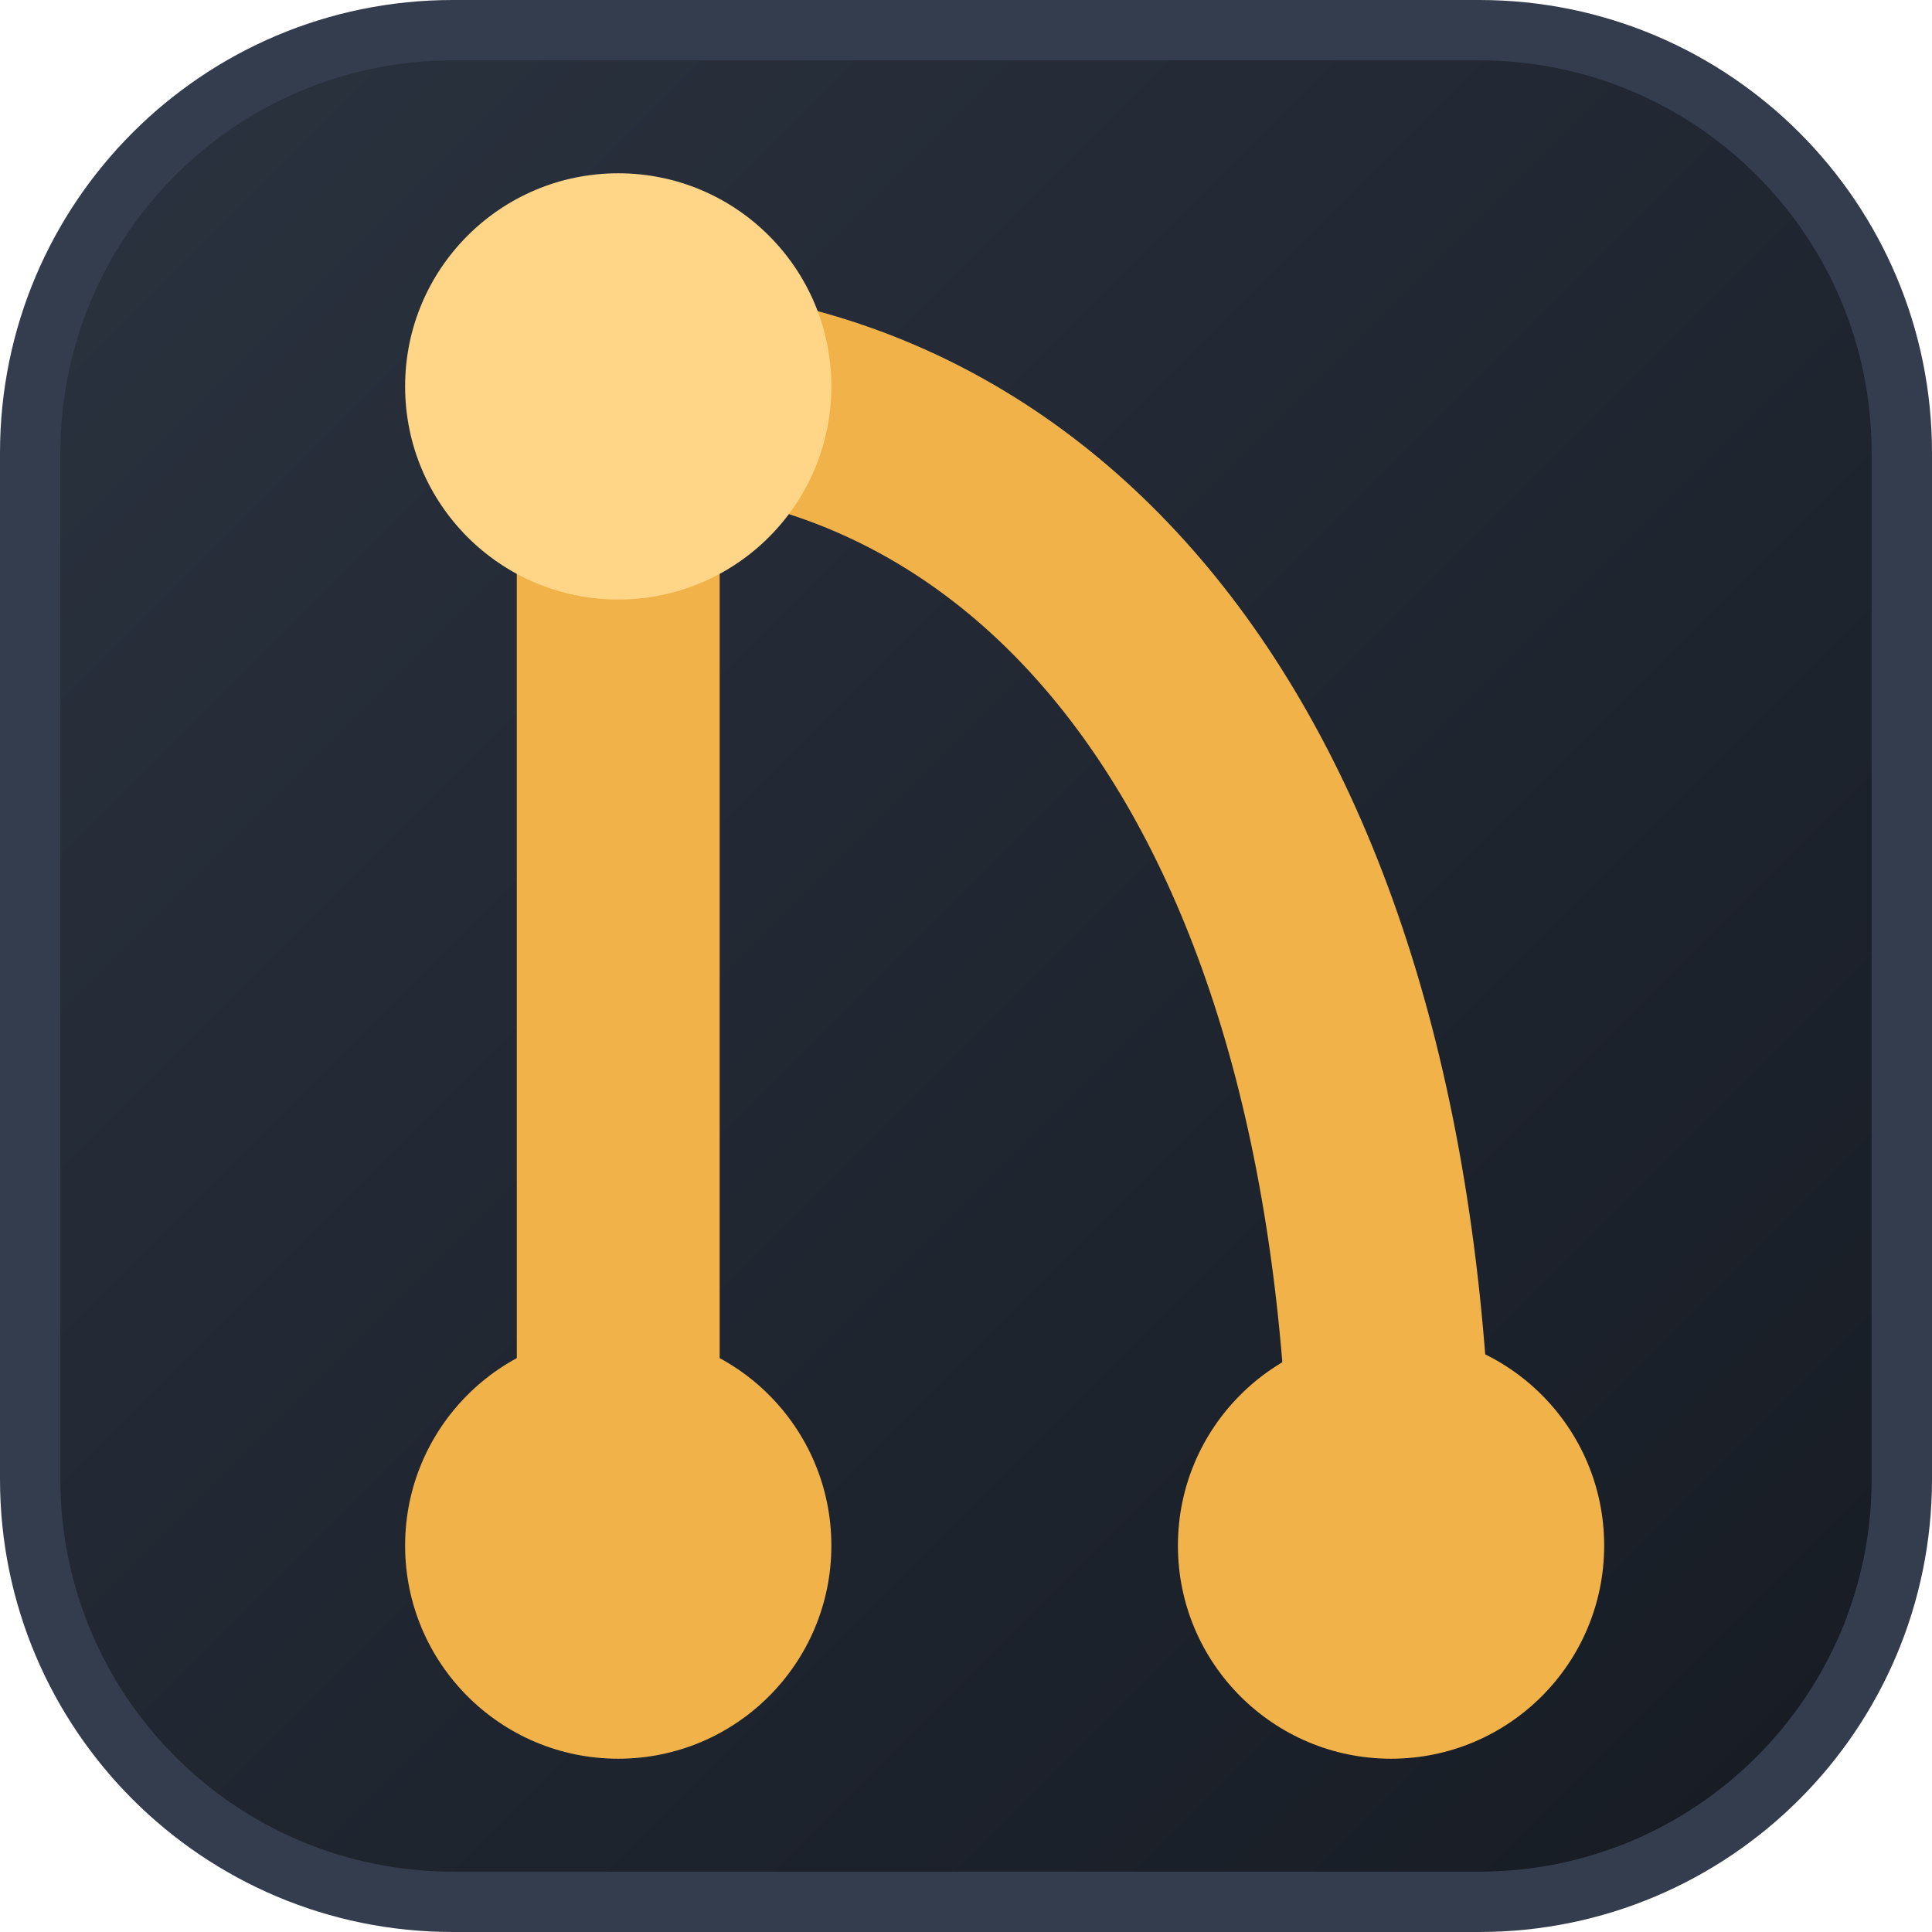
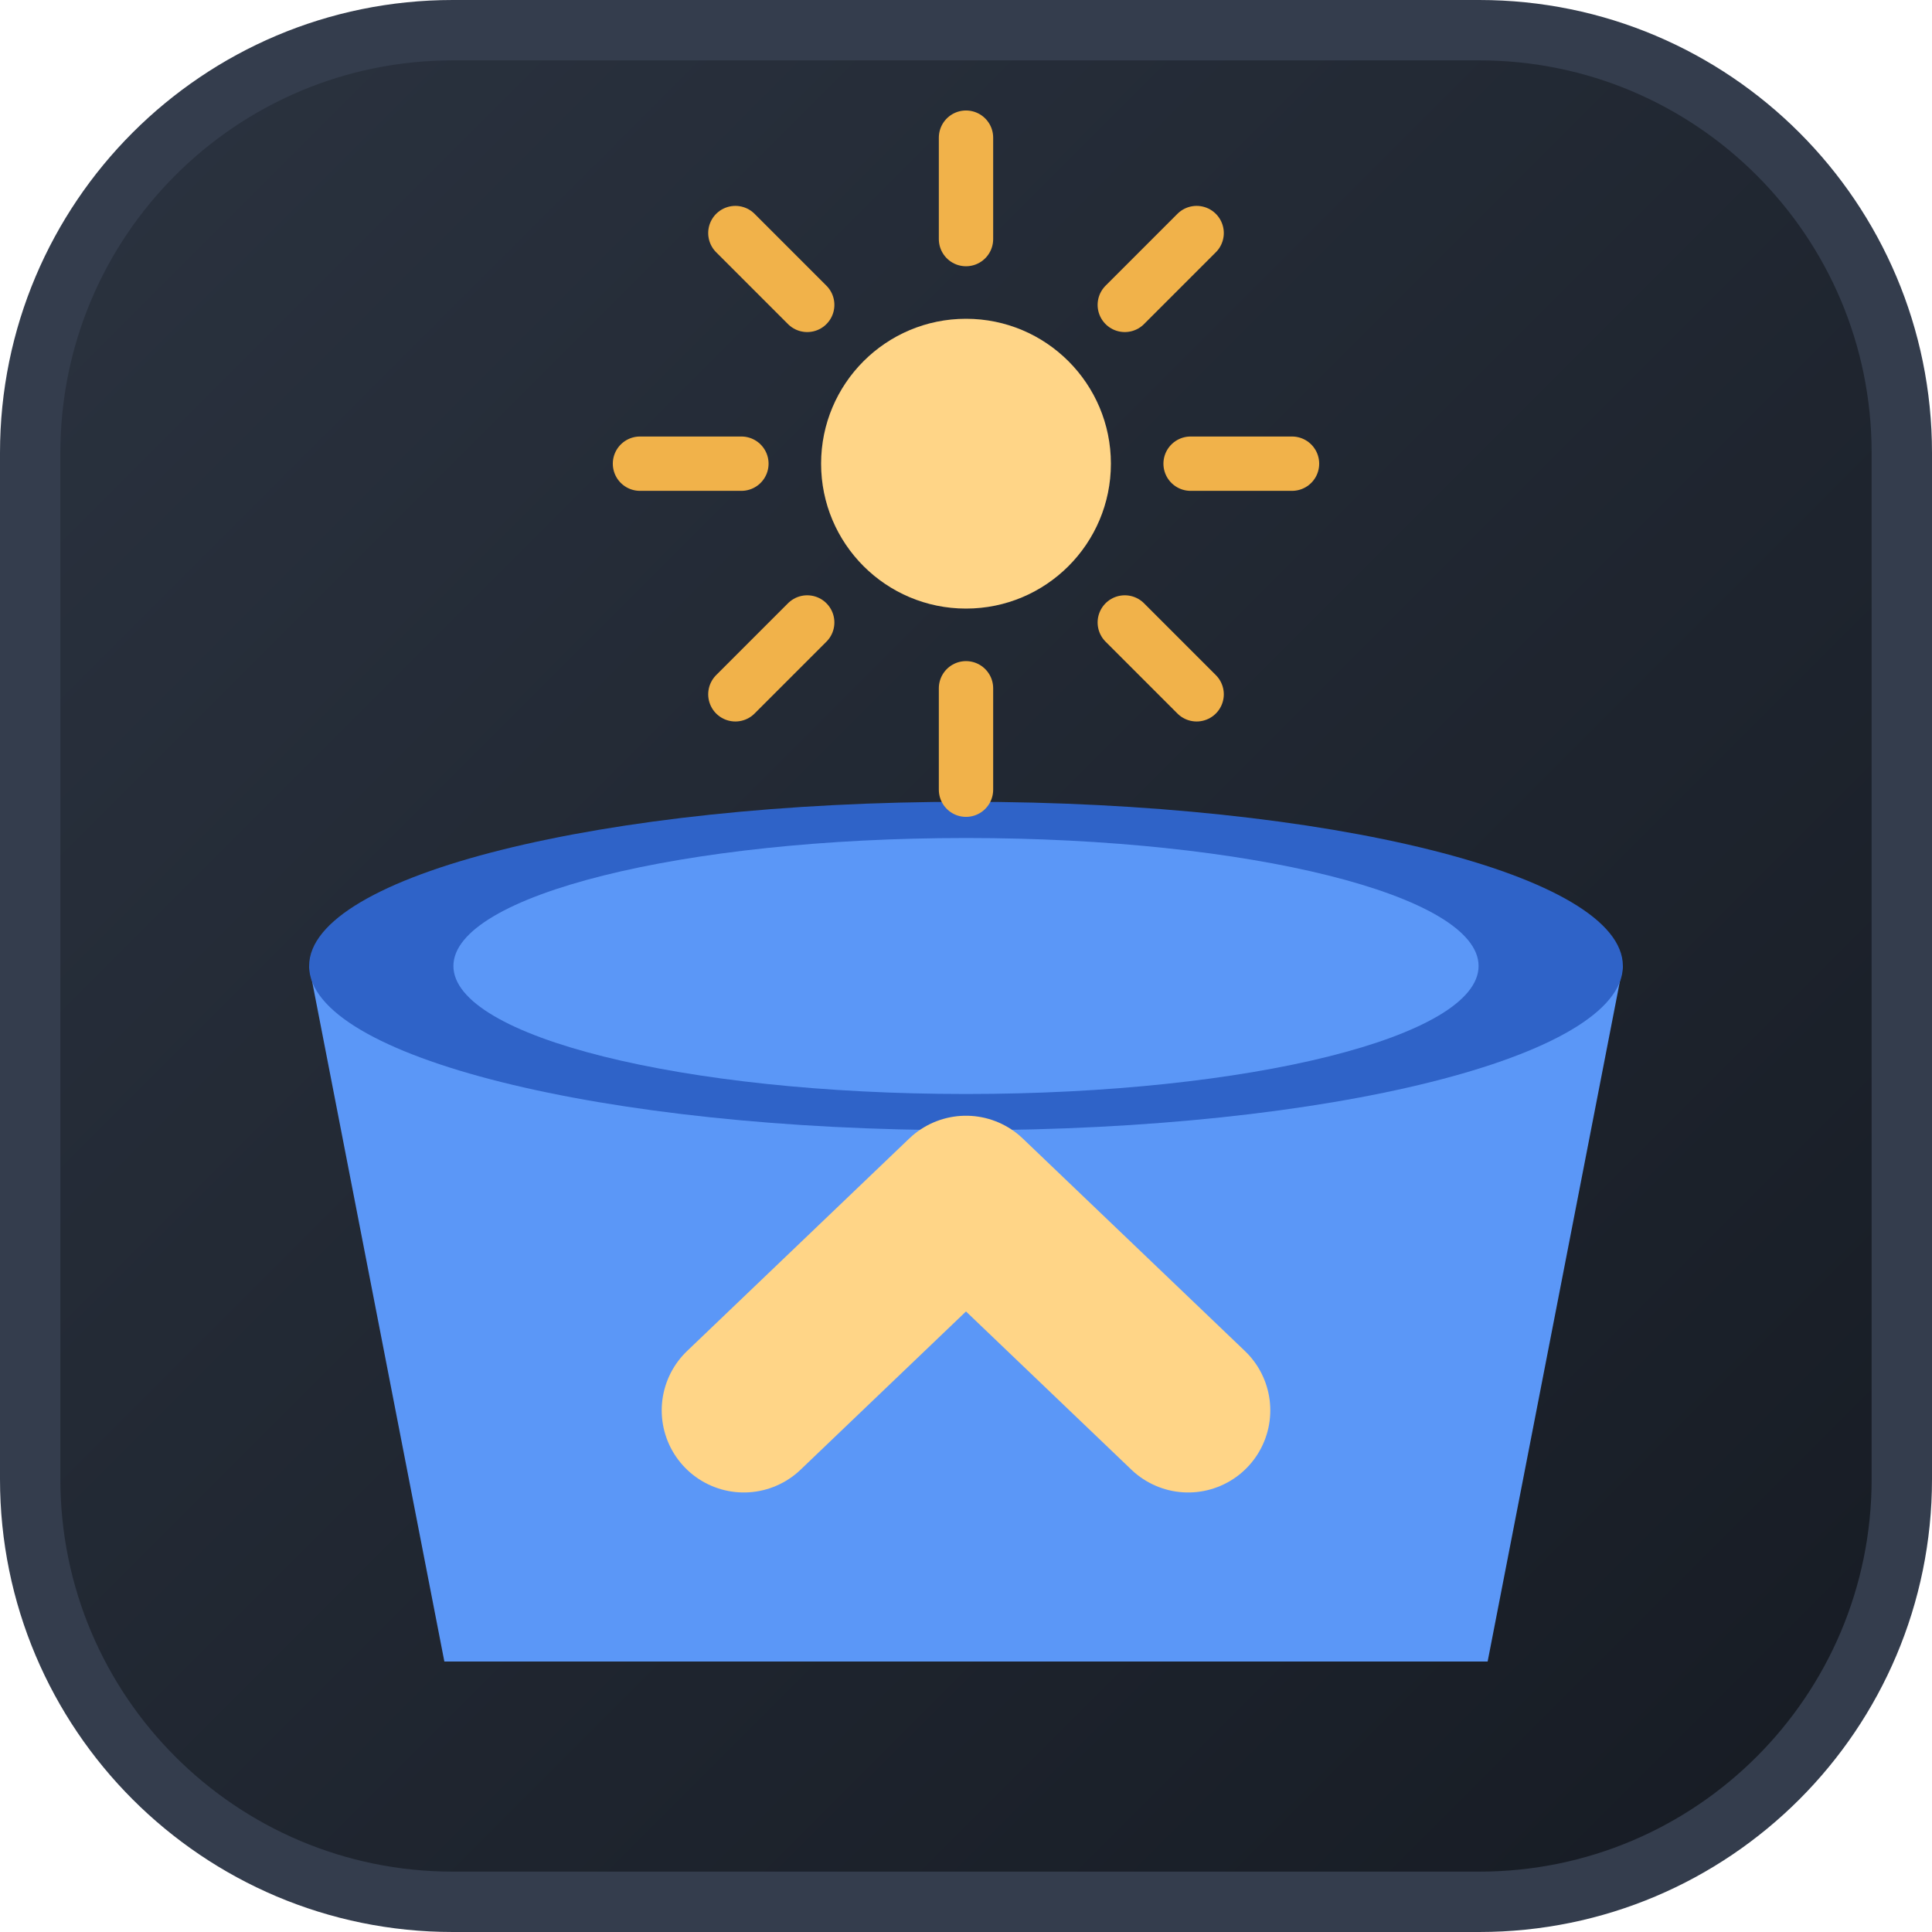
<svg xmlns="http://www.w3.org/2000/svg" viewBox="0 0 32 32" width="32" height="32" role="img" aria-label="Trayage">
  <defs>
    <linearGradient id="tile" x1="0" y1="0" x2="1" y2="1">
      <stop offset="0" stop-color="#2b3340" />
      <stop offset="1" stop-color="#161b23" />
    </linearGradient>
  </defs>
  <rect x="0.5" y="0.5" width="31" height="31" rx="7" fill="url(#tile)" stroke="#343d4d" stroke-width="1" />
-   <g fill="none" stroke="#f1b24a" stroke-width="3.36" stroke-linecap="round" stroke-linejoin="round">
-     <path d="M10.24 6.4 V25.6" />
-     <path d="M23.04 25.6 C23.04 12.8 17.28 6.4 10.24 6.4" />
+   <polygon points="5.12,16 26.88,16 24.64,27.52 7.36,27.52" fill="#5b97f7" />
+   <ellipse cx="16" cy="16" rx="10.88" ry="2.72" fill="#2f63c8" />
+   <ellipse cx="16" cy="16" rx="8.49" ry="2.12" fill="#5b97f7" />
+   <polyline points="12.32,23.36 16,19.84 19.68,23.36" fill="none" stroke="#ffd587" stroke-width="2.72" stroke-linecap="round" stroke-linejoin="round" />
+   <g stroke="#f1b24a" stroke-width="0.9" stroke-linecap="round">
+     <line x1="19.72" y1="7.68" x2="21.40" y2="7.68" />
+     <line x1="18.63" y1="10.31" x2="19.82" y2="11.50" />
+     <line x1="16" y1="11.40" x2="16" y2="13.08" />
+     <line x1="13.37" y1="10.31" x2="12.18" y2="11.50" />
+     <line x1="12.28" y1="7.68" x2="10.60" y2="7.68" />
+     <line x1="13.37" y1="5.05" x2="12.18" y2="3.86" />
+     <line x1="16" y1="3.96" x2="16" y2="2.28" />
+     <line x1="18.63" y1="5.05" x2="19.82" y2="3.86" />
  </g>
-   <circle cx="10.24" cy="25.6" r="3.53" fill="#f1b24a" />
-   <circle cx="23.04" cy="25.6" r="3.53" fill="#f1b24a" />
-   <circle cx="10.24" cy="6.4" r="3.53" fill="#ffd587" />
+   <circle cx="16" cy="7.68" r="2.4" fill="#ffd587" />
</svg>
